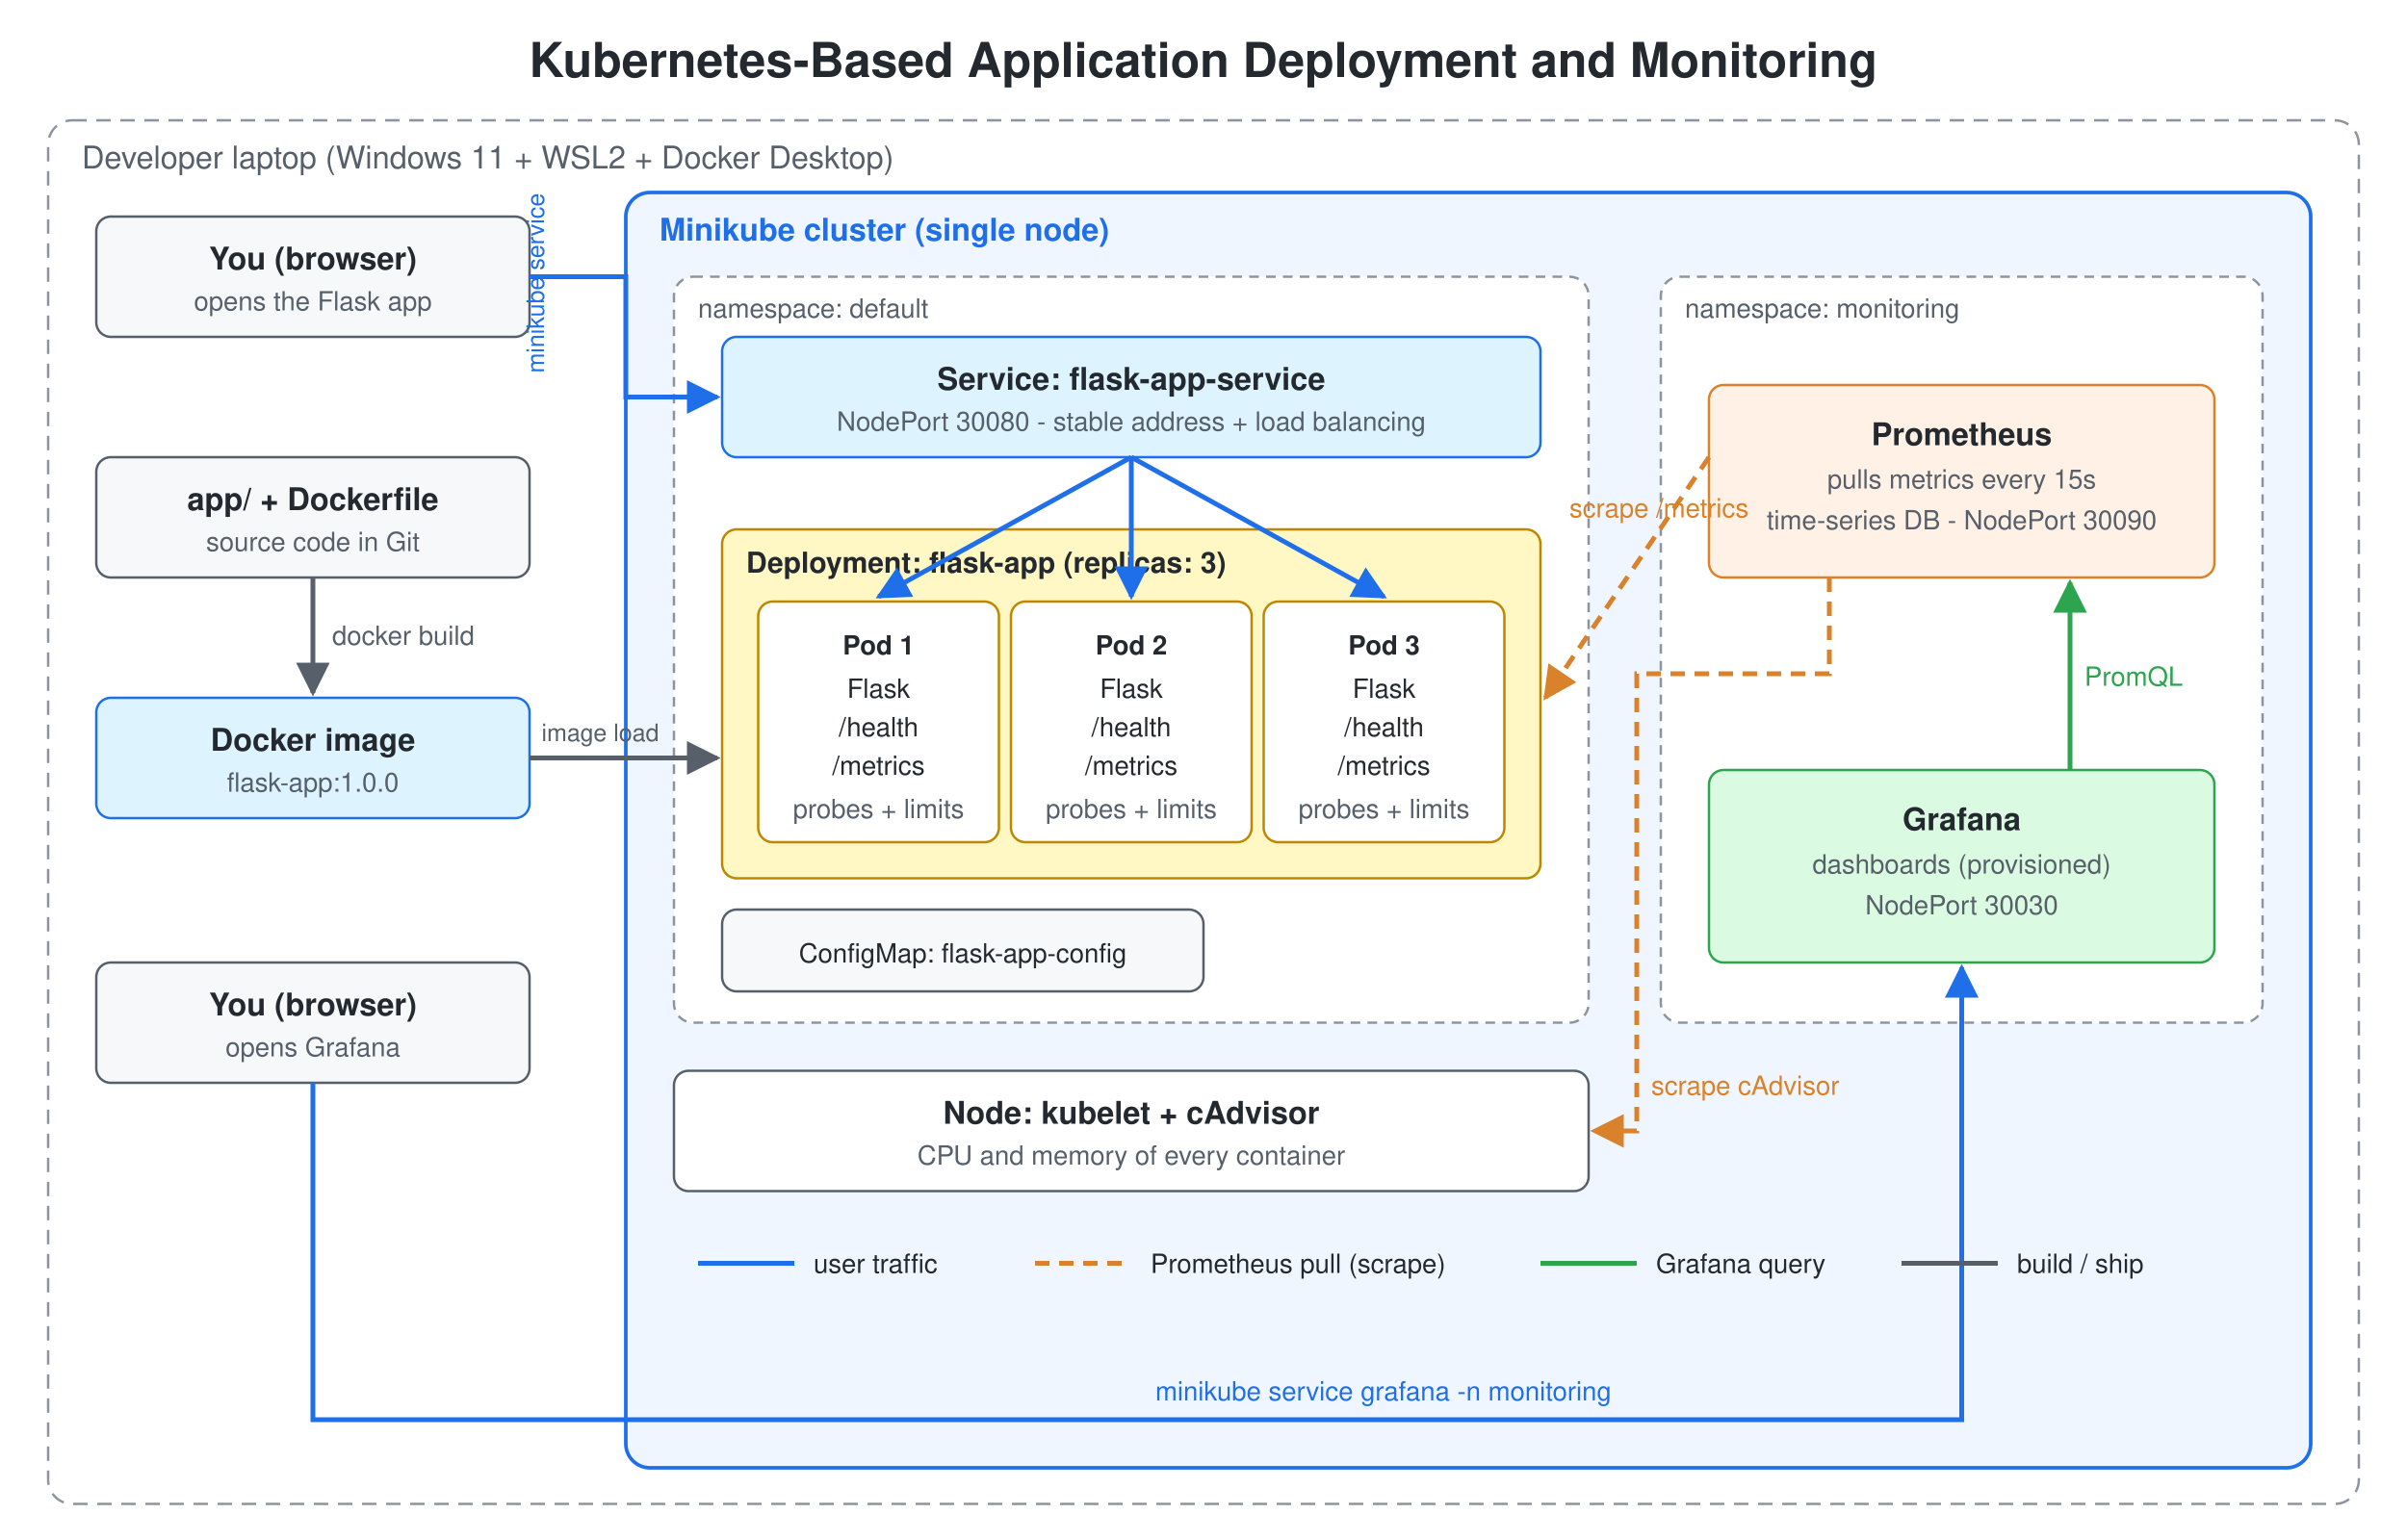
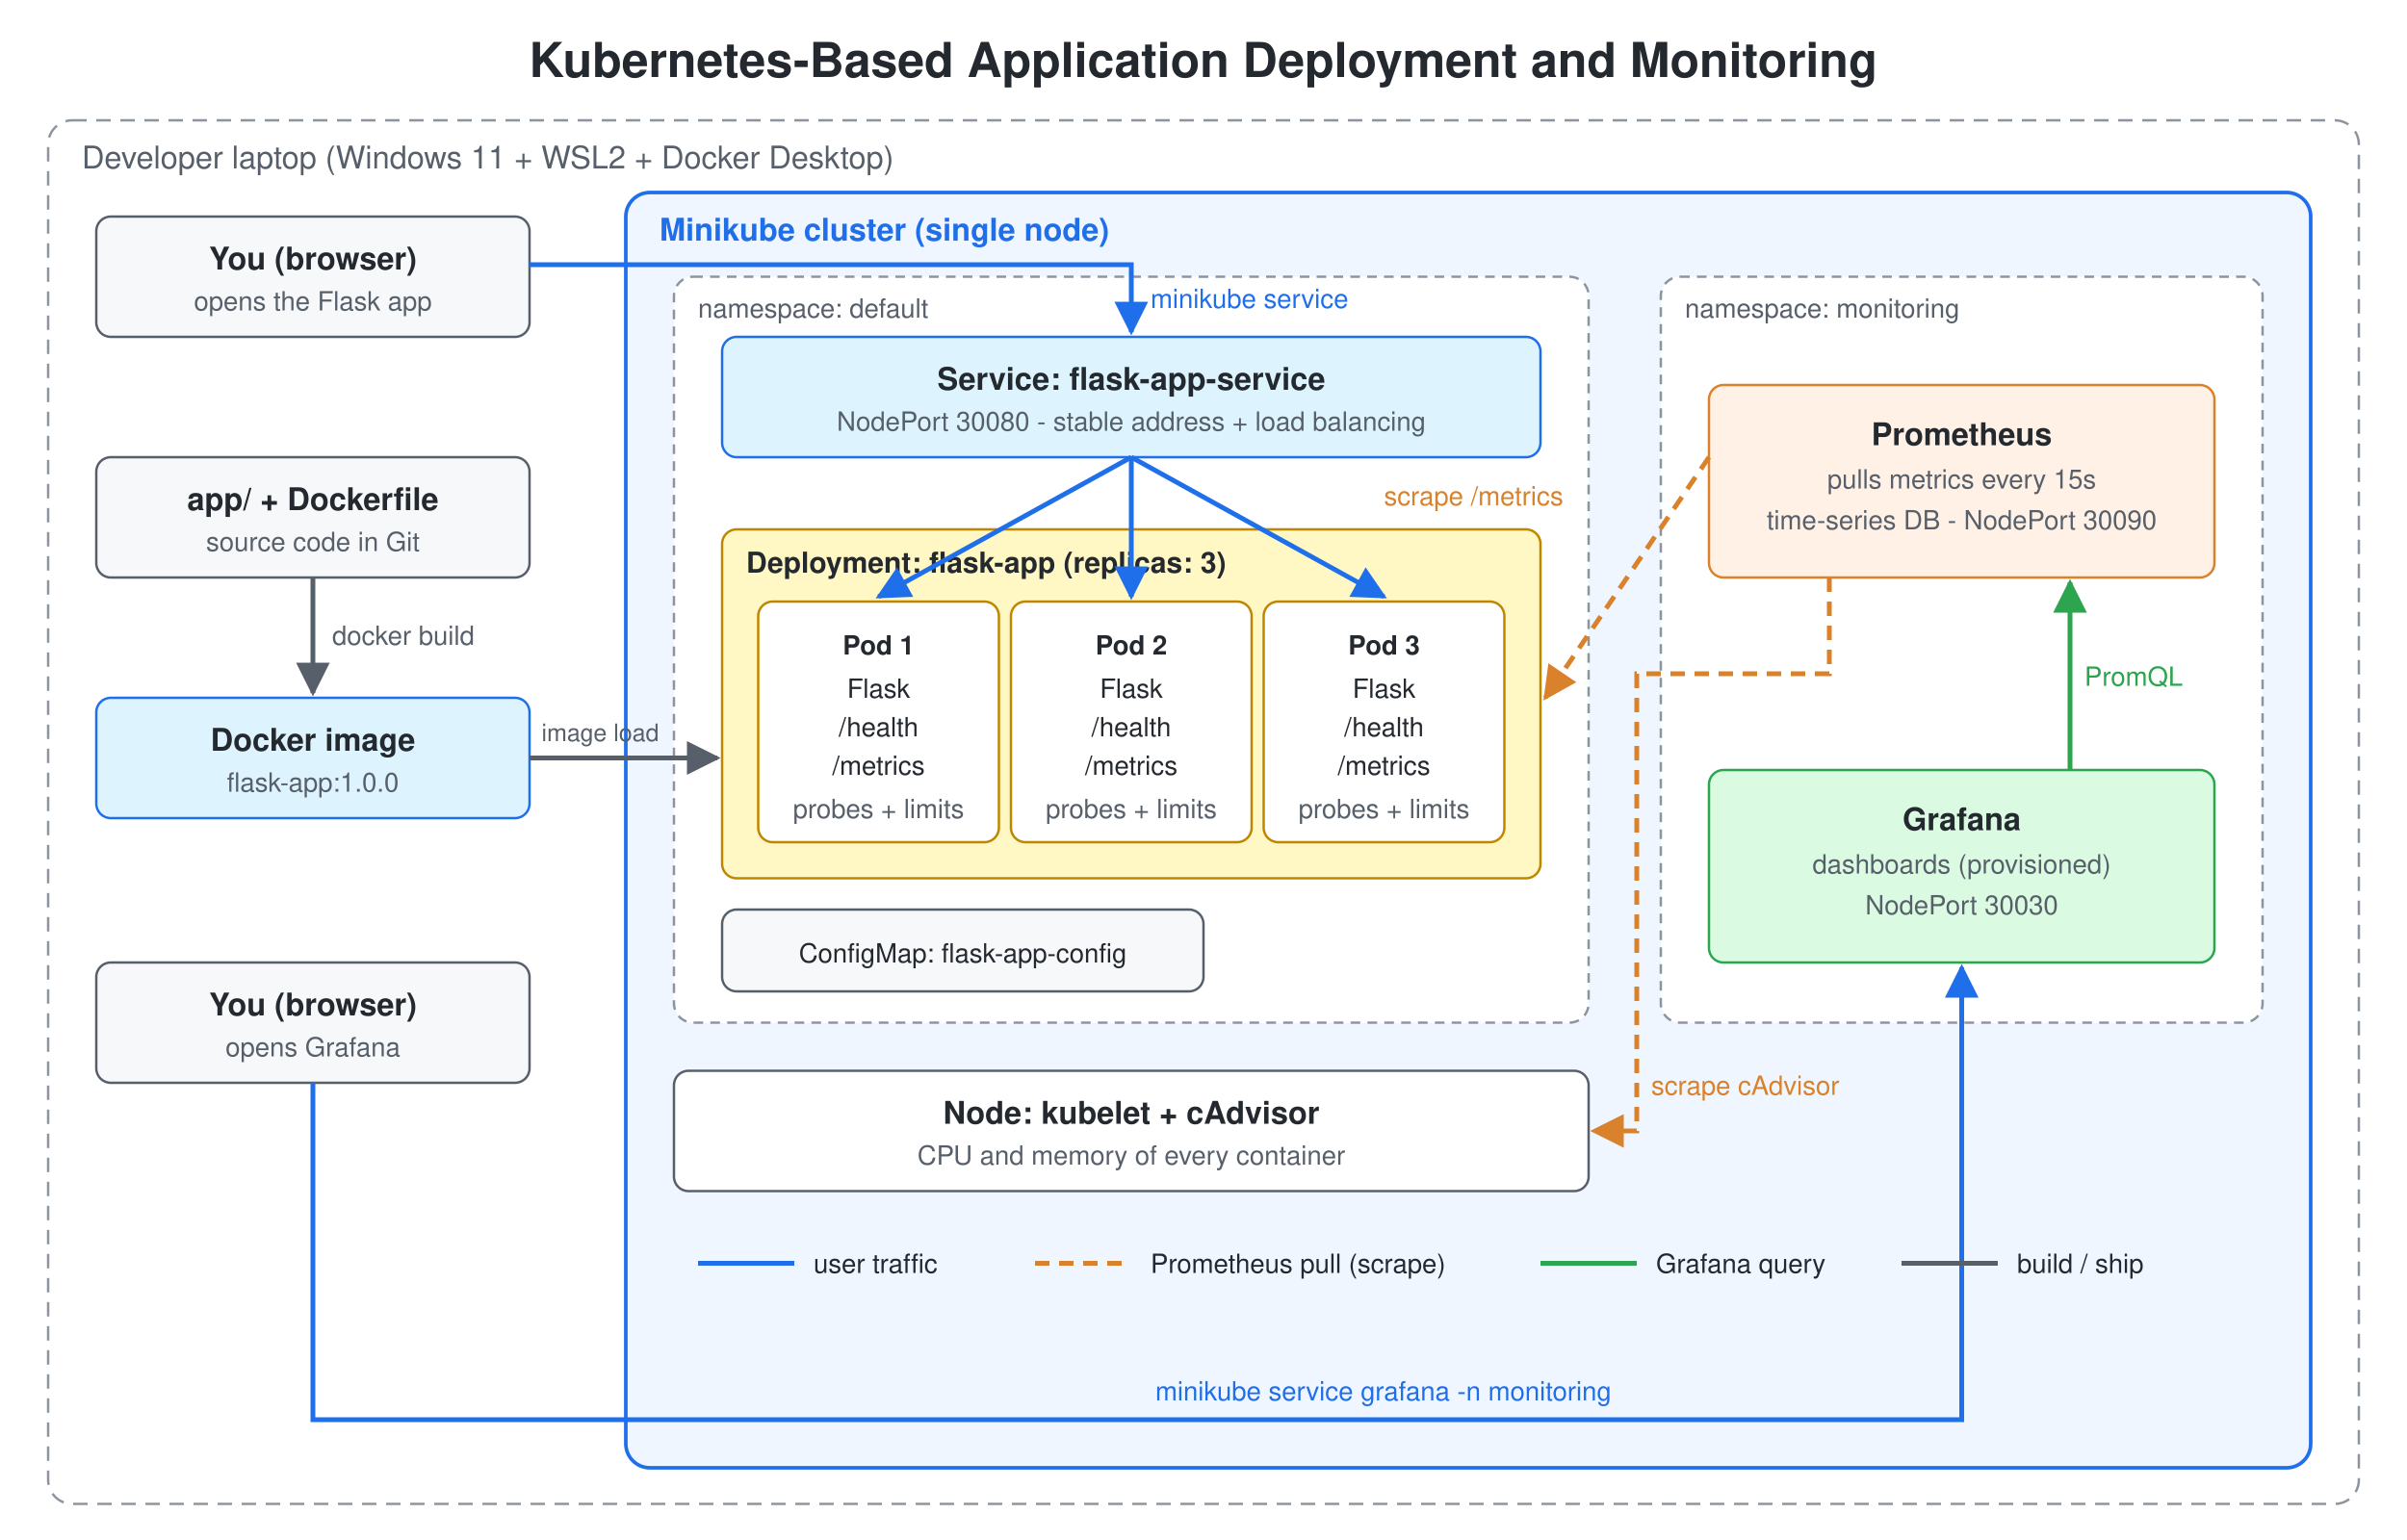
<svg xmlns="http://www.w3.org/2000/svg" width="1000" height="640" viewBox="0 0 1000 640" font-family="Helvetica, Arial, sans-serif">
  <defs>
    <marker id="a-blue" viewBox="0 0 10 10" refX="9" refY="5" markerWidth="7" markerHeight="7" orient="auto">
      <path d="M0,0 L10,5 L0,10 z" fill="#1f6feb" />
    </marker>
    <marker id="a-orange" viewBox="0 0 10 10" refX="9" refY="5" markerWidth="7" markerHeight="7" orient="auto">
      <path d="M0,0 L10,5 L0,10 z" fill="#d9822b" />
    </marker>
    <marker id="a-green" viewBox="0 0 10 10" refX="9" refY="5" markerWidth="7" markerHeight="7" orient="auto">
      <path d="M0,0 L10,5 L0,10 z" fill="#2da44e" />
    </marker>
    <marker id="a-grey" viewBox="0 0 10 10" refX="9" refY="5" markerWidth="7" markerHeight="7" orient="auto">
      <path d="M0,0 L10,5 L0,10 z" fill="#57606a" />
    </marker>
  </defs>
  <rect width="1000" height="640" fill="#ffffff" />
  <text x="500" y="32" text-anchor="middle" font-size="20" font-weight="bold" fill="#24292f">Kubernetes-Based Application Deployment and Monitoring</text>
  <rect x="20" y="50" width="960" height="575" rx="10" fill="none" stroke="#8c959f" stroke-dasharray="6 4" />
  <text x="34" y="70" font-size="13" fill="#57606a">Developer laptop (Windows 11 + WSL2 + Docker Desktop)</text>
  <rect x="40" y="90" width="180" height="50" rx="6" fill="#f6f8fa" stroke="#57606a" />
  <text x="130" y="112" text-anchor="middle" font-size="13" font-weight="bold" fill="#24292f">You (browser)</text>
  <text x="130" y="129" text-anchor="middle" font-size="11" fill="#57606a">opens the Flask app</text>
  <rect x="40" y="190" width="180" height="50" rx="6" fill="#f6f8fa" stroke="#57606a" />
  <text x="130" y="212" text-anchor="middle" font-size="13" font-weight="bold" fill="#24292f">app/ + Dockerfile</text>
  <text x="130" y="229" text-anchor="middle" font-size="11" fill="#57606a">source code in Git</text>
  <rect x="40" y="290" width="180" height="50" rx="6" fill="#ddf4ff" stroke="#1f6feb" />
  <text x="130" y="312" text-anchor="middle" font-size="13" font-weight="bold" fill="#24292f">Docker image</text>
  <text x="130" y="329" text-anchor="middle" font-size="11" fill="#57606a">flask-app:1.0.0</text>
  <rect x="40" y="400" width="180" height="50" rx="6" fill="#f6f8fa" stroke="#57606a" />
  <text x="130" y="422" text-anchor="middle" font-size="13" font-weight="bold" fill="#24292f">You (browser)</text>
  <text x="130" y="439" text-anchor="middle" font-size="11" fill="#57606a">opens Grafana</text>
  <line x1="130" y1="240" x2="130" y2="288" stroke="#57606a" stroke-width="2" marker-end="url(#a-grey)" />
  <text x="138" y="268" font-size="11" fill="#57606a">docker build</text>
  <rect x="260" y="80" width="700" height="530" rx="10" fill="#f0f6ff" stroke="#1f6feb" stroke-width="1.5" />
  <text x="274" y="100" font-size="13" font-weight="bold" fill="#1f6feb">Minikube cluster (single node)</text>
  <rect x="280" y="115" width="380" height="310" rx="8" fill="#ffffff" stroke="#8c959f" stroke-dasharray="4 3" />
  <text x="290" y="132" font-size="11" fill="#57606a">namespace: default</text>
  <rect x="300" y="140" width="340" height="50" rx="6" fill="#ddf4ff" stroke="#1f6feb" />
  <text x="470" y="162" text-anchor="middle" font-size="13" font-weight="bold" fill="#24292f">Service: flask-app-service</text>
  <text x="470" y="179" text-anchor="middle" font-size="11" fill="#57606a">NodePort 30080 - stable address + load balancing</text>
  <rect x="300" y="220" width="340" height="145" rx="6" fill="#fff8c5" stroke="#bf8700" />
  <text x="310" y="238" font-size="12" font-weight="bold" fill="#24292f">Deployment: flask-app (replicas: 3)</text>
  <g font-size="11" text-anchor="middle" fill="#24292f">
    <rect x="315" y="250" width="100" height="100" rx="6" fill="#ffffff" stroke="#bf8700" />
    <text x="365" y="272" font-weight="bold">Pod 1</text>
    <text x="365" y="290">Flask</text>
    <text x="365" y="306">/health</text>
    <text x="365" y="322">/metrics</text>
    <text x="365" y="340" fill="#57606a">probes + limits</text>
    <rect x="420" y="250" width="100" height="100" rx="6" fill="#ffffff" stroke="#bf8700" />
    <text x="470" y="272" font-weight="bold">Pod 2</text>
    <text x="470" y="290">Flask</text>
    <text x="470" y="306">/health</text>
    <text x="470" y="322">/metrics</text>
    <text x="470" y="340" fill="#57606a">probes + limits</text>
    <rect x="525" y="250" width="100" height="100" rx="6" fill="#ffffff" stroke="#bf8700" />
    <text x="575" y="272" font-weight="bold">Pod 3</text>
    <text x="575" y="290">Flask</text>
    <text x="575" y="306">/health</text>
    <text x="575" y="322">/metrics</text>
    <text x="575" y="340" fill="#57606a">probes + limits</text>
  </g>
  <rect x="300" y="378" width="200" height="34" rx="6" fill="#f6f8fa" stroke="#57606a" />
  <text x="400" y="400" text-anchor="middle" font-size="11" fill="#24292f">ConfigMap: flask-app-config</text>
  <line x1="470" y1="190" x2="365" y2="248" stroke="#1f6feb" stroke-width="2" marker-end="url(#a-blue)" />
  <line x1="470" y1="190" x2="470" y2="248" stroke="#1f6feb" stroke-width="2" marker-end="url(#a-blue)" />
  <line x1="470" y1="190" x2="575" y2="248" stroke="#1f6feb" stroke-width="2" marker-end="url(#a-blue)" />
  <rect x="280" y="445" width="380" height="50" rx="6" fill="#ffffff" stroke="#57606a" />
  <text x="470" y="467" text-anchor="middle" font-size="13" font-weight="bold" fill="#24292f">Node: kubelet + cAdvisor</text>
  <text x="470" y="484" text-anchor="middle" font-size="11" fill="#57606a">CPU and memory of every container</text>
  <rect x="690" y="115" width="250" height="310" rx="8" fill="#ffffff" stroke="#8c959f" stroke-dasharray="4 3" />
  <text x="700" y="132" font-size="11" fill="#57606a">namespace: monitoring</text>
  <rect x="710" y="160" width="210" height="80" rx="6" fill="#fff1e5" stroke="#d9822b" />
  <text x="815" y="185" text-anchor="middle" font-size="13" font-weight="bold" fill="#24292f">Prometheus</text>
  <text x="815" y="203" text-anchor="middle" font-size="11" fill="#57606a">pulls metrics every 15s</text>
  <text x="815" y="220" text-anchor="middle" font-size="11" fill="#57606a">time-series DB - NodePort 30090</text>
  <rect x="710" y="320" width="210" height="80" rx="6" fill="#dafbe1" stroke="#2da44e" />
  <text x="815" y="345" text-anchor="middle" font-size="13" font-weight="bold" fill="#24292f">Grafana</text>
  <text x="815" y="363" text-anchor="middle" font-size="11" fill="#57606a">dashboards (provisioned)</text>
  <text x="815" y="380" text-anchor="middle" font-size="11" fill="#57606a">NodePort 30030</text>
-   <path d="M220,115 L260,115 L260,165 L298,165" fill="none" stroke="#1f6feb" stroke-width="2" marker-end="url(#a-blue)" />
-   <text x="226" y="155" font-size="10" fill="#1f6feb" transform="rotate(-90 226 155)">minikube service</text>
+   <path d="M220,110 L470,110 L470,138" fill="none" stroke="#1f6feb" stroke-width="2" marker-end="url(#a-blue)" />
+   <text x="478" y="128" font-size="11" fill="#1f6feb">minikube service</text>
  <path d="M130,450 L130,590 L815,590 L815,402" fill="none" stroke="#1f6feb" stroke-width="2" marker-end="url(#a-blue)" />
  <text x="480" y="582" font-size="11" fill="#1f6feb">minikube service grafana -n monitoring</text>
  <path d="M220,315 L298,315" fill="none" stroke="#57606a" stroke-width="2" marker-end="url(#a-grey)" />
  <text x="225" y="308" font-size="10" fill="#57606a">image load</text>
  <path d="M710,190 L642,290" fill="none" stroke="#d9822b" stroke-width="2" stroke-dasharray="6 4" marker-end="url(#a-orange)" />
-   <text x="652" y="215" font-size="11" fill="#d9822b">scrape /metrics</text>
+   <text x="575" y="210" font-size="11" fill="#d9822b">scrape /metrics</text>
  <path d="M760,240 L760,280 L680,280 L680,470 L662,470" fill="none" stroke="#d9822b" stroke-width="2" stroke-dasharray="6 4" marker-end="url(#a-orange)" />
  <text x="686" y="455" font-size="11" fill="#d9822b">scrape cAdvisor</text>
  <line x1="860" y1="320" x2="860" y2="242" stroke="#2da44e" stroke-width="2" marker-end="url(#a-green)" />
  <text x="866" y="285" font-size="11" fill="#2da44e">PromQL</text>
  <g font-size="11" fill="#24292f">
    <line x1="290" y1="525" x2="330" y2="525" stroke="#1f6feb" stroke-width="2" />
    <text x="338" y="529">user traffic</text>
    <line x1="430" y1="525" x2="470" y2="525" stroke="#d9822b" stroke-width="2" stroke-dasharray="6 4" />
    <text x="478" y="529">Prometheus pull (scrape)</text>
    <line x1="640" y1="525" x2="680" y2="525" stroke="#2da44e" stroke-width="2" />
    <text x="688" y="529">Grafana query</text>
    <line x1="790" y1="525" x2="830" y2="525" stroke="#57606a" stroke-width="2" />
    <text x="838" y="529">build / ship</text>
  </g>
</svg>
